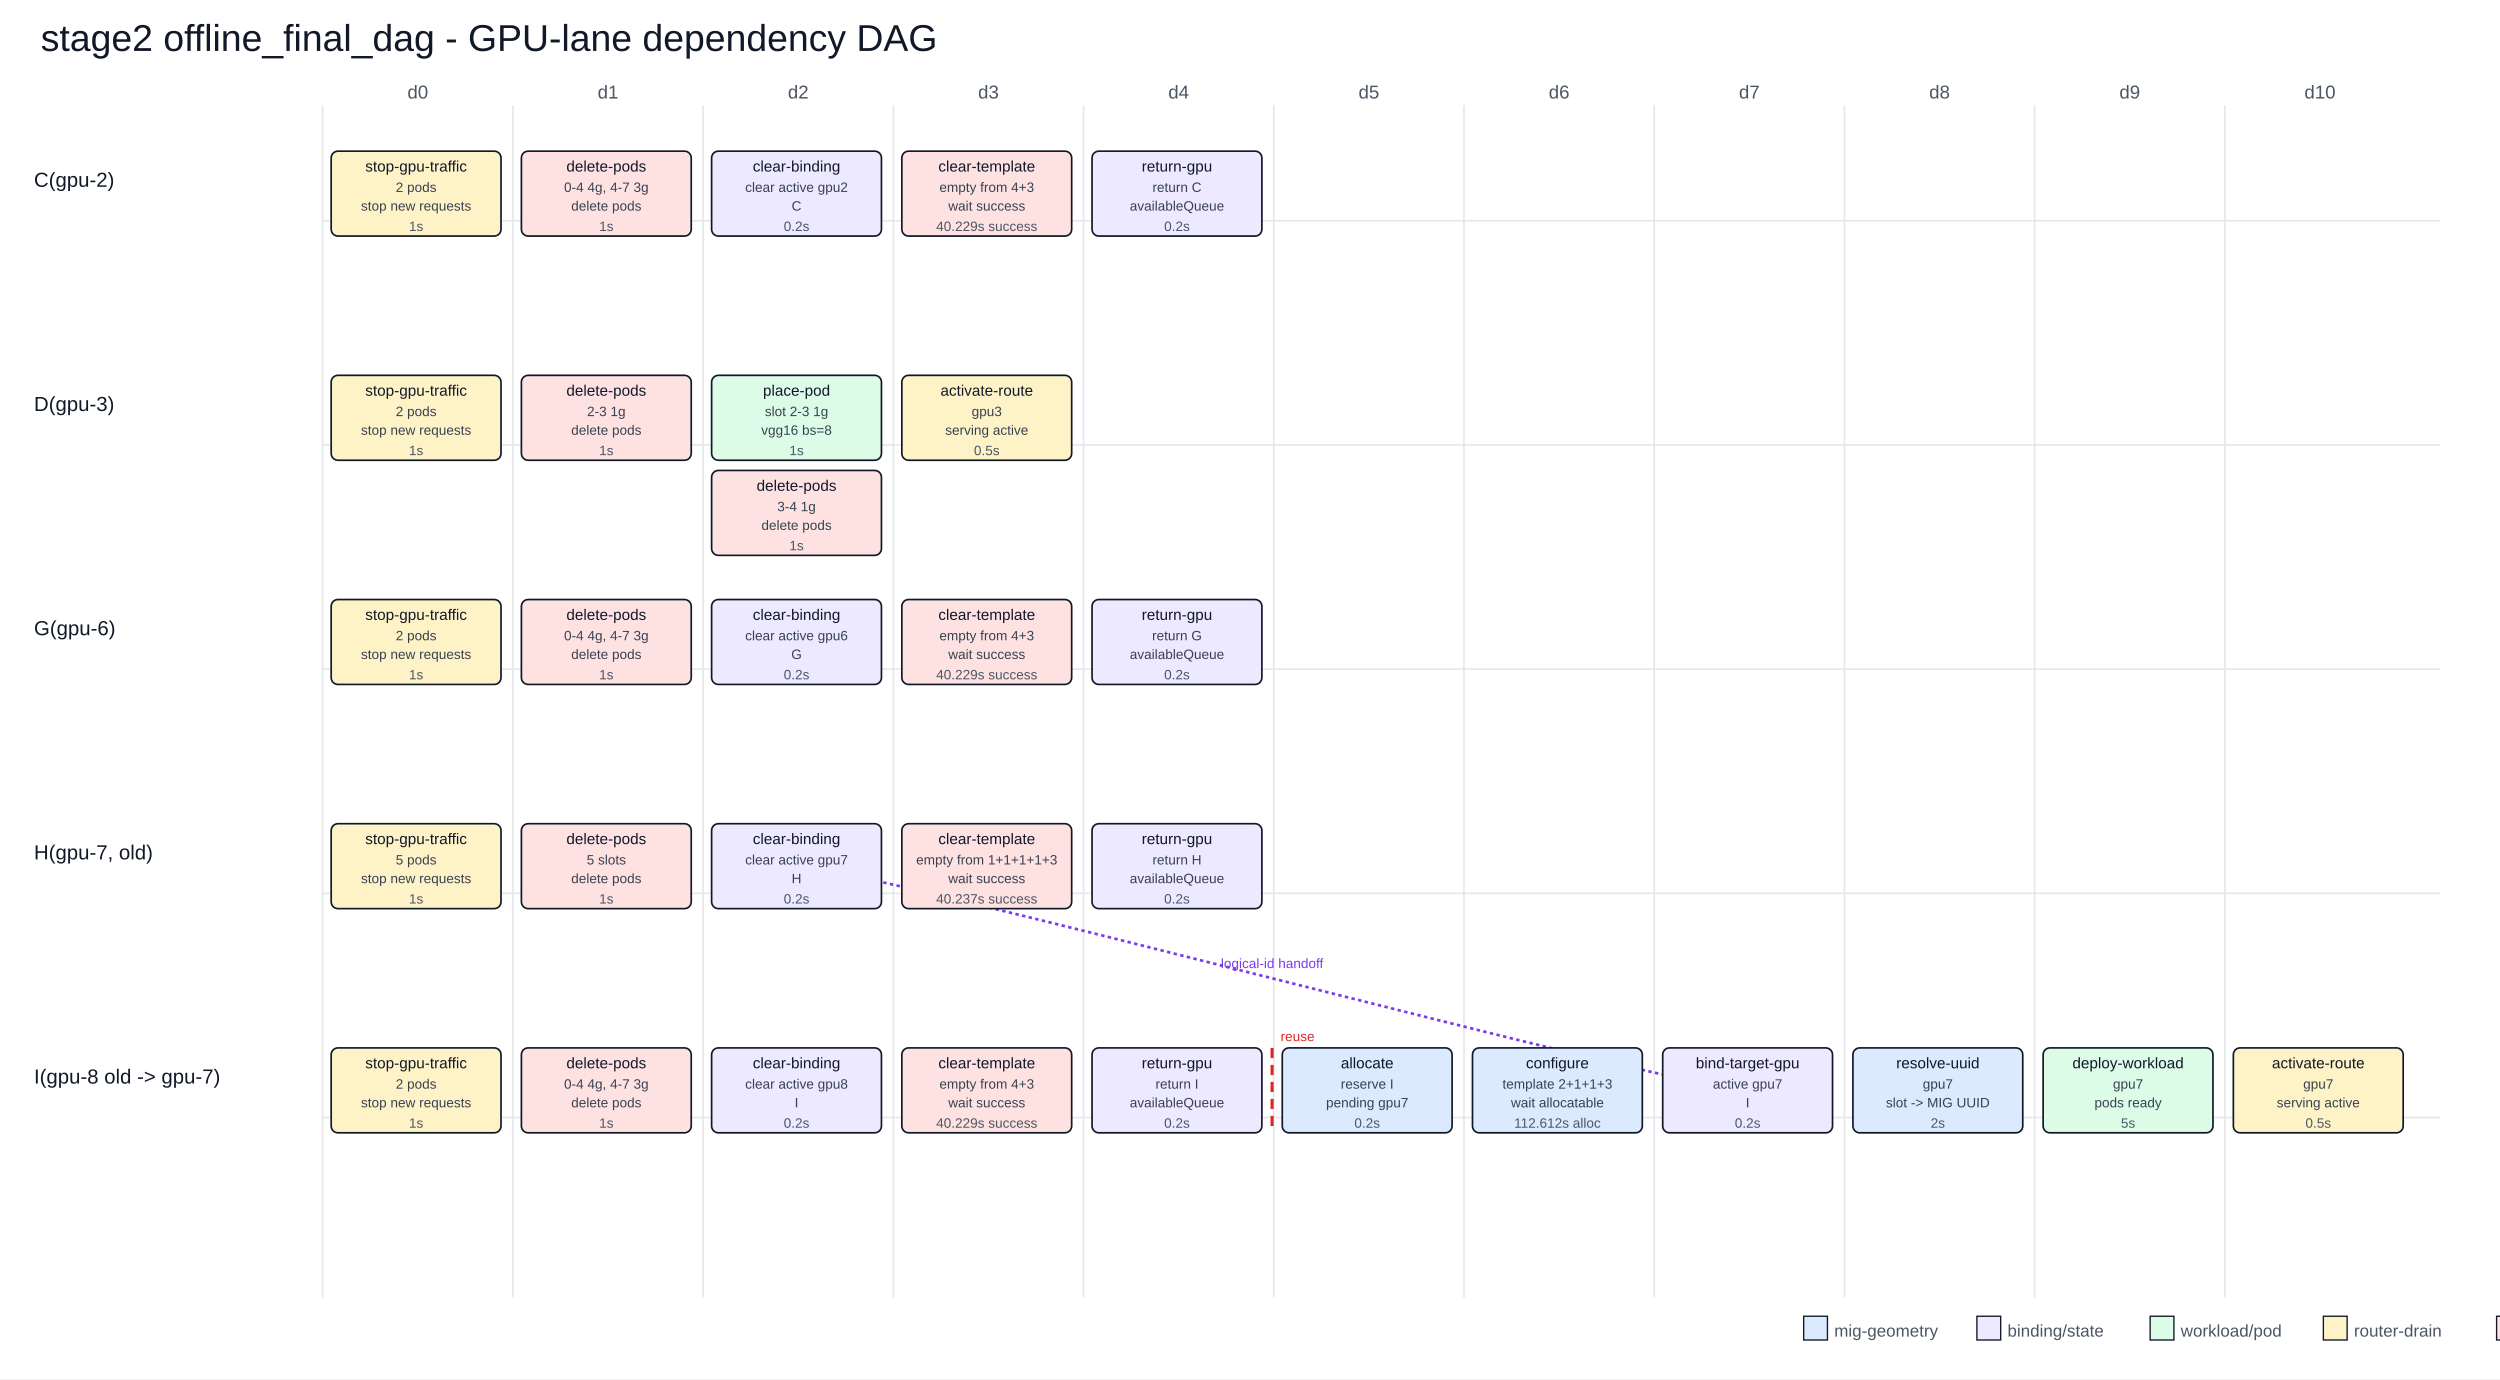
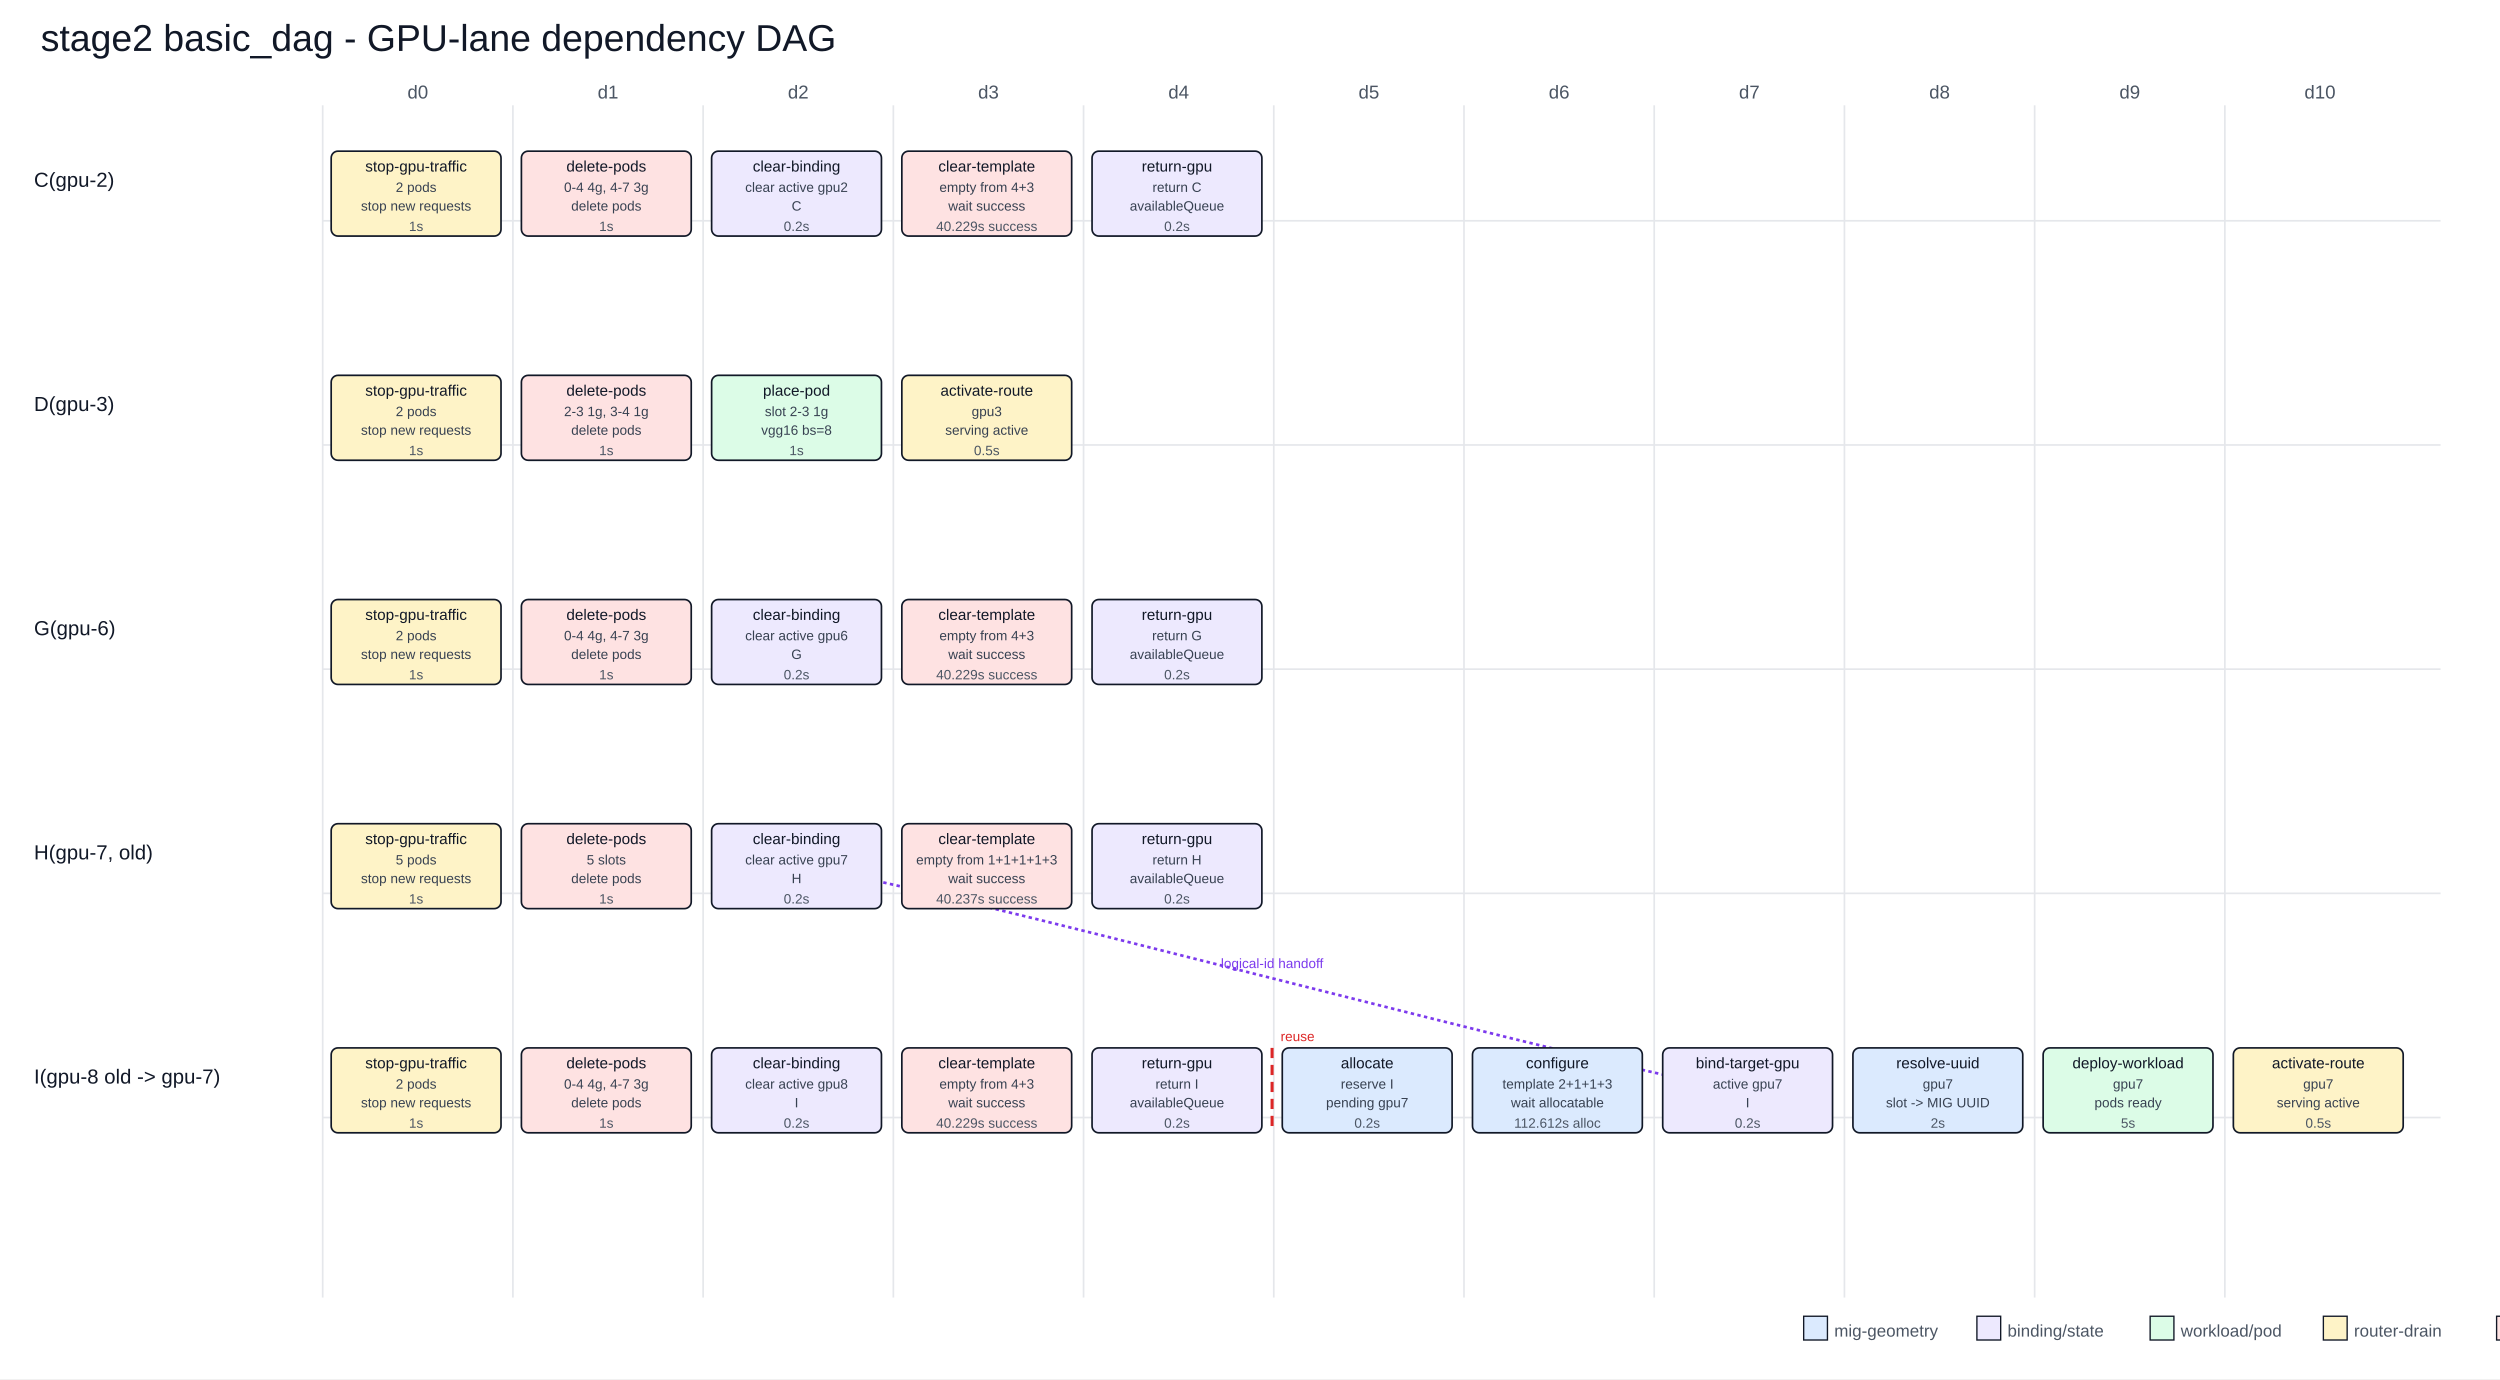
<svg xmlns="http://www.w3.org/2000/svg" width="1472" height="812" viewBox="0 0 1472 812">
  <defs>
    <marker id="arrow" markerWidth="8" markerHeight="8" refX="7" refY="3" orient="auto" markerUnits="strokeWidth">
      <path d="M0,0 L0,6 L7,3 z" fill="#9ca3af" />
    </marker>
  </defs>
  <rect x="0" y="0" width="100%" height="100%" fill="#ffffff" />
-   <text x="24.0" y="30.0" text-anchor="start" font-family="Arial, sans-serif" font-size="22" fill="#111827">stage2 offline_final_dag - GPU-lane dependency DAG</text>
+   <text x="24.0" y="30.0" text-anchor="start" font-family="Arial, sans-serif" font-size="22" fill="#111827">stage2 basic_dag - GPU-lane dependency DAG</text>
  <line x1="190" y1="62" x2="190" y2="764" stroke="#e5e7eb" stroke-width="1" />
  <text x="246.0" y="58.0" text-anchor="middle" font-family="Arial, sans-serif" font-size="11" fill="#4b5563">d0</text>
  <line x1="302" y1="62" x2="302" y2="764" stroke="#e5e7eb" stroke-width="1" />
  <text x="358.0" y="58.0" text-anchor="middle" font-family="Arial, sans-serif" font-size="11" fill="#4b5563">d1</text>
  <line x1="414" y1="62" x2="414" y2="764" stroke="#e5e7eb" stroke-width="1" />
  <text x="470.0" y="58.0" text-anchor="middle" font-family="Arial, sans-serif" font-size="11" fill="#4b5563">d2</text>
  <line x1="526" y1="62" x2="526" y2="764" stroke="#e5e7eb" stroke-width="1" />
  <text x="582.0" y="58.0" text-anchor="middle" font-family="Arial, sans-serif" font-size="11" fill="#4b5563">d3</text>
  <line x1="638" y1="62" x2="638" y2="764" stroke="#e5e7eb" stroke-width="1" />
  <text x="694.0" y="58.0" text-anchor="middle" font-family="Arial, sans-serif" font-size="11" fill="#4b5563">d4</text>
  <line x1="750" y1="62" x2="750" y2="764" stroke="#e5e7eb" stroke-width="1" />
  <text x="806.0" y="58.0" text-anchor="middle" font-family="Arial, sans-serif" font-size="11" fill="#4b5563">d5</text>
  <line x1="862" y1="62" x2="862" y2="764" stroke="#e5e7eb" stroke-width="1" />
  <text x="918.0" y="58.0" text-anchor="middle" font-family="Arial, sans-serif" font-size="11" fill="#4b5563">d6</text>
  <line x1="974" y1="62" x2="974" y2="764" stroke="#e5e7eb" stroke-width="1" />
  <text x="1030.0" y="58.0" text-anchor="middle" font-family="Arial, sans-serif" font-size="11" fill="#4b5563">d7</text>
  <line x1="1086" y1="62" x2="1086" y2="764" stroke="#e5e7eb" stroke-width="1" />
  <text x="1142.0" y="58.0" text-anchor="middle" font-family="Arial, sans-serif" font-size="11" fill="#4b5563">d8</text>
  <line x1="1198" y1="62" x2="1198" y2="764" stroke="#e5e7eb" stroke-width="1" />
  <text x="1254.0" y="58.0" text-anchor="middle" font-family="Arial, sans-serif" font-size="11" fill="#4b5563">d9</text>
  <line x1="1310" y1="62" x2="1310" y2="764" stroke="#e5e7eb" stroke-width="1" />
  <text x="1366.0" y="58.0" text-anchor="middle" font-family="Arial, sans-serif" font-size="11" fill="#4b5563">d10</text>
  <text x="20.0" y="110.0" text-anchor="start" font-family="Arial, sans-serif" font-size="12" fill="#111827">C(gpu-2)</text>
  <line x1="190" y1="130" x2="1437" y2="130" stroke="#e5e7eb" stroke-width="1" />
  <text x="20.0" y="242.0" text-anchor="start" font-family="Arial, sans-serif" font-size="12" fill="#111827">D(gpu-3)</text>
  <line x1="190" y1="262" x2="1437" y2="262" stroke="#e5e7eb" stroke-width="1" />
  <text x="20.0" y="374.0" text-anchor="start" font-family="Arial, sans-serif" font-size="12" fill="#111827">G(gpu-6)</text>
  <line x1="190" y1="394" x2="1437" y2="394" stroke="#e5e7eb" stroke-width="1" />
  <text x="20.0" y="506.0" text-anchor="start" font-family="Arial, sans-serif" font-size="12" fill="#111827">H(gpu-7, old)</text>
  <line x1="190" y1="526" x2="1437" y2="526" stroke="#e5e7eb" stroke-width="1" />
  <text x="20.0" y="638.0" text-anchor="start" font-family="Arial, sans-serif" font-size="12" fill="#111827">I(gpu-8 old -&gt; gpu-7)</text>
  <line x1="190" y1="658" x2="1437" y2="658" stroke="#e5e7eb" stroke-width="1" />
  <path d="M469.0,510.0 C507.0,510.0 991.0,642.0 1029.0,642.0" fill="none" stroke="#7c3aed" stroke-width="1.6" stroke-dasharray="2 2" marker-end="url(#arrow)" />
  <text x="749.0" y="570.0" text-anchor="middle" font-family="Arial, sans-serif" font-size="8" fill="#7c3aed">logical-id handoff</text>
  <line x1="749.0" y1="617.0" x2="749.0" y2="667.0" stroke="#dc2626" stroke-width="1.8" stroke-dasharray="6 4" />
  <text x="754.0" y="613.0" text-anchor="start" font-family="Arial, sans-serif" font-size="8" fill="#dc2626">reuse</text>
  <rect x="195" y="221" width="100.0" height="50" rx="4" fill="#fef3c7" stroke="#111827" stroke-width="1" />
  <text x="245.0" y="233.0" text-anchor="middle" font-family="Arial, sans-serif" font-size="9" fill="#111827">stop-gpu-traffic</text>
  <text x="245.0" y="245.0" text-anchor="middle" font-family="Arial, sans-serif" font-size="8" fill="#374151">2 pods</text>
  <text x="245.0" y="256.0" text-anchor="middle" font-family="Arial, sans-serif" font-size="8" fill="#374151">stop new requests</text>
  <text x="245.0" y="268.0" text-anchor="middle" font-family="Arial, sans-serif" font-size="8" fill="#4b5563">1s</text>
  <rect x="195" y="89" width="100.0" height="50" rx="4" fill="#fef3c7" stroke="#111827" stroke-width="1" />
  <text x="245.0" y="101.0" text-anchor="middle" font-family="Arial, sans-serif" font-size="9" fill="#111827">stop-gpu-traffic</text>
  <text x="245.0" y="113.0" text-anchor="middle" font-family="Arial, sans-serif" font-size="8" fill="#374151">2 pods</text>
  <text x="245.0" y="124.0" text-anchor="middle" font-family="Arial, sans-serif" font-size="8" fill="#374151">stop new requests</text>
  <text x="245.0" y="136.0" text-anchor="middle" font-family="Arial, sans-serif" font-size="8" fill="#4b5563">1s</text>
  <rect x="195" y="353" width="100.0" height="50" rx="4" fill="#fef3c7" stroke="#111827" stroke-width="1" />
  <text x="245.0" y="365.0" text-anchor="middle" font-family="Arial, sans-serif" font-size="9" fill="#111827">stop-gpu-traffic</text>
  <text x="245.0" y="377.0" text-anchor="middle" font-family="Arial, sans-serif" font-size="8" fill="#374151">2 pods</text>
  <text x="245.0" y="388.0" text-anchor="middle" font-family="Arial, sans-serif" font-size="8" fill="#374151">stop new requests</text>
  <text x="245.0" y="400.0" text-anchor="middle" font-family="Arial, sans-serif" font-size="8" fill="#4b5563">1s</text>
  <rect x="195" y="617" width="100.0" height="50" rx="4" fill="#fef3c7" stroke="#111827" stroke-width="1" />
  <text x="245.0" y="629.0" text-anchor="middle" font-family="Arial, sans-serif" font-size="9" fill="#111827">stop-gpu-traffic</text>
  <text x="245.0" y="641.0" text-anchor="middle" font-family="Arial, sans-serif" font-size="8" fill="#374151">2 pods</text>
  <text x="245.0" y="652.0" text-anchor="middle" font-family="Arial, sans-serif" font-size="8" fill="#374151">stop new requests</text>
  <text x="245.0" y="664.0" text-anchor="middle" font-family="Arial, sans-serif" font-size="8" fill="#4b5563">1s</text>
  <rect x="195" y="485" width="100.0" height="50" rx="4" fill="#fef3c7" stroke="#111827" stroke-width="1" />
  <text x="245.0" y="497.0" text-anchor="middle" font-family="Arial, sans-serif" font-size="9" fill="#111827">stop-gpu-traffic</text>
  <text x="245.0" y="509.0" text-anchor="middle" font-family="Arial, sans-serif" font-size="8" fill="#374151">5 pods</text>
  <text x="245.0" y="520.0" text-anchor="middle" font-family="Arial, sans-serif" font-size="8" fill="#374151">stop new requests</text>
  <text x="245.0" y="532.0" text-anchor="middle" font-family="Arial, sans-serif" font-size="8" fill="#4b5563">1s</text>
  <rect x="307" y="221" width="100.0" height="50" rx="4" fill="#fee2e2" stroke="#111827" stroke-width="1" />
  <text x="357.0" y="233.0" text-anchor="middle" font-family="Arial, sans-serif" font-size="9" fill="#111827">delete-pods</text>
-   <text x="357.0" y="245.0" text-anchor="middle" font-family="Arial, sans-serif" font-size="8" fill="#374151">2-3 1g</text>
+   <text x="357.0" y="245.0" text-anchor="middle" font-family="Arial, sans-serif" font-size="8" fill="#374151">2-3 1g, 3-4 1g</text>
  <text x="357.0" y="256.0" text-anchor="middle" font-family="Arial, sans-serif" font-size="8" fill="#374151">delete pods</text>
  <text x="357.0" y="268.0" text-anchor="middle" font-family="Arial, sans-serif" font-size="8" fill="#4b5563">1s</text>
  <rect x="307" y="89" width="100.0" height="50" rx="4" fill="#fee2e2" stroke="#111827" stroke-width="1" />
  <text x="357.0" y="101.0" text-anchor="middle" font-family="Arial, sans-serif" font-size="9" fill="#111827">delete-pods</text>
  <text x="357.0" y="113.0" text-anchor="middle" font-family="Arial, sans-serif" font-size="8" fill="#374151">0-4 4g, 4-7 3g</text>
  <text x="357.0" y="124.0" text-anchor="middle" font-family="Arial, sans-serif" font-size="8" fill="#374151">delete pods</text>
  <text x="357.0" y="136.0" text-anchor="middle" font-family="Arial, sans-serif" font-size="8" fill="#4b5563">1s</text>
  <rect x="307" y="353" width="100.0" height="50" rx="4" fill="#fee2e2" stroke="#111827" stroke-width="1" />
  <text x="357.0" y="365.0" text-anchor="middle" font-family="Arial, sans-serif" font-size="9" fill="#111827">delete-pods</text>
  <text x="357.0" y="377.0" text-anchor="middle" font-family="Arial, sans-serif" font-size="8" fill="#374151">0-4 4g, 4-7 3g</text>
  <text x="357.0" y="388.0" text-anchor="middle" font-family="Arial, sans-serif" font-size="8" fill="#374151">delete pods</text>
  <text x="357.0" y="400.0" text-anchor="middle" font-family="Arial, sans-serif" font-size="8" fill="#4b5563">1s</text>
  <rect x="307" y="617" width="100.0" height="50" rx="4" fill="#fee2e2" stroke="#111827" stroke-width="1" />
  <text x="357.0" y="629.0" text-anchor="middle" font-family="Arial, sans-serif" font-size="9" fill="#111827">delete-pods</text>
  <text x="357.0" y="641.0" text-anchor="middle" font-family="Arial, sans-serif" font-size="8" fill="#374151">0-4 4g, 4-7 3g</text>
  <text x="357.0" y="652.0" text-anchor="middle" font-family="Arial, sans-serif" font-size="8" fill="#374151">delete pods</text>
  <text x="357.0" y="664.0" text-anchor="middle" font-family="Arial, sans-serif" font-size="8" fill="#4b5563">1s</text>
  <rect x="307" y="485" width="100.0" height="50" rx="4" fill="#fee2e2" stroke="#111827" stroke-width="1" />
  <text x="357.0" y="497.0" text-anchor="middle" font-family="Arial, sans-serif" font-size="9" fill="#111827">delete-pods</text>
  <text x="357.0" y="509.0" text-anchor="middle" font-family="Arial, sans-serif" font-size="8" fill="#374151">5 slots</text>
  <text x="357.0" y="520.0" text-anchor="middle" font-family="Arial, sans-serif" font-size="8" fill="#374151">delete pods</text>
  <text x="357.0" y="532.0" text-anchor="middle" font-family="Arial, sans-serif" font-size="8" fill="#4b5563">1s</text>
  <rect x="419" y="221" width="100.0" height="50" rx="4" fill="#dcfce7" stroke="#111827" stroke-width="1" />
  <text x="469.0" y="233.0" text-anchor="middle" font-family="Arial, sans-serif" font-size="9" fill="#111827">place-pod</text>
  <text x="469.0" y="245.0" text-anchor="middle" font-family="Arial, sans-serif" font-size="8" fill="#374151">slot 2-3 1g</text>
  <text x="469.0" y="256.0" text-anchor="middle" font-family="Arial, sans-serif" font-size="8" fill="#374151">vgg16 bs=8</text>
  <text x="469.0" y="268.0" text-anchor="middle" font-family="Arial, sans-serif" font-size="8" fill="#4b5563">1s</text>
-   <rect x="419" y="277" width="100.0" height="50" rx="4" fill="#fee2e2" stroke="#111827" stroke-width="1" />
-   <text x="469.0" y="289.0" text-anchor="middle" font-family="Arial, sans-serif" font-size="9" fill="#111827">delete-pods</text>
-   <text x="469.0" y="301.0" text-anchor="middle" font-family="Arial, sans-serif" font-size="8" fill="#374151">3-4 1g</text>
-   <text x="469.0" y="312.0" text-anchor="middle" font-family="Arial, sans-serif" font-size="8" fill="#374151">delete pods</text>
-   <text x="469.0" y="324.0" text-anchor="middle" font-family="Arial, sans-serif" font-size="8" fill="#4b5563">1s</text>
  <rect x="419" y="89" width="100.0" height="50" rx="4" fill="#ede9fe" stroke="#111827" stroke-width="1" />
  <text x="469.0" y="101.0" text-anchor="middle" font-family="Arial, sans-serif" font-size="9" fill="#111827">clear-binding</text>
  <text x="469.0" y="113.0" text-anchor="middle" font-family="Arial, sans-serif" font-size="8" fill="#374151">clear active gpu2</text>
  <text x="469.0" y="124.0" text-anchor="middle" font-family="Arial, sans-serif" font-size="8" fill="#374151">C</text>
  <text x="469.0" y="136.0" text-anchor="middle" font-family="Arial, sans-serif" font-size="8" fill="#4b5563">0.2s</text>
  <rect x="419" y="353" width="100.0" height="50" rx="4" fill="#ede9fe" stroke="#111827" stroke-width="1" />
  <text x="469.0" y="365.0" text-anchor="middle" font-family="Arial, sans-serif" font-size="9" fill="#111827">clear-binding</text>
  <text x="469.0" y="377.0" text-anchor="middle" font-family="Arial, sans-serif" font-size="8" fill="#374151">clear active gpu6</text>
  <text x="469.0" y="388.0" text-anchor="middle" font-family="Arial, sans-serif" font-size="8" fill="#374151">G</text>
  <text x="469.0" y="400.0" text-anchor="middle" font-family="Arial, sans-serif" font-size="8" fill="#4b5563">0.2s</text>
  <rect x="419" y="617" width="100.0" height="50" rx="4" fill="#ede9fe" stroke="#111827" stroke-width="1" />
  <text x="469.0" y="629.0" text-anchor="middle" font-family="Arial, sans-serif" font-size="9" fill="#111827">clear-binding</text>
  <text x="469.0" y="641.0" text-anchor="middle" font-family="Arial, sans-serif" font-size="8" fill="#374151">clear active gpu8</text>
  <text x="469.0" y="652.0" text-anchor="middle" font-family="Arial, sans-serif" font-size="8" fill="#374151">I</text>
  <text x="469.0" y="664.0" text-anchor="middle" font-family="Arial, sans-serif" font-size="8" fill="#4b5563">0.2s</text>
  <rect x="419" y="485" width="100.0" height="50" rx="4" fill="#ede9fe" stroke="#111827" stroke-width="1" />
  <text x="469.0" y="497.0" text-anchor="middle" font-family="Arial, sans-serif" font-size="9" fill="#111827">clear-binding</text>
  <text x="469.0" y="509.0" text-anchor="middle" font-family="Arial, sans-serif" font-size="8" fill="#374151">clear active gpu7</text>
  <text x="469.0" y="520.0" text-anchor="middle" font-family="Arial, sans-serif" font-size="8" fill="#374151">H</text>
  <text x="469.0" y="532.0" text-anchor="middle" font-family="Arial, sans-serif" font-size="8" fill="#4b5563">0.2s</text>
  <rect x="531" y="221" width="100.0" height="50" rx="4" fill="#fef3c7" stroke="#111827" stroke-width="1" />
  <text x="581.0" y="233.0" text-anchor="middle" font-family="Arial, sans-serif" font-size="9" fill="#111827">activate-route</text>
  <text x="581.0" y="245.0" text-anchor="middle" font-family="Arial, sans-serif" font-size="8" fill="#374151">gpu3</text>
  <text x="581.0" y="256.0" text-anchor="middle" font-family="Arial, sans-serif" font-size="8" fill="#374151">serving active</text>
  <text x="581.0" y="268.0" text-anchor="middle" font-family="Arial, sans-serif" font-size="8" fill="#4b5563">0.5s</text>
  <rect x="531" y="89" width="100.0" height="50" rx="4" fill="#fee2e2" stroke="#111827" stroke-width="1" />
  <text x="581.0" y="101.0" text-anchor="middle" font-family="Arial, sans-serif" font-size="9" fill="#111827">clear-template</text>
  <text x="581.0" y="113.0" text-anchor="middle" font-family="Arial, sans-serif" font-size="8" fill="#374151">empty from 4+3</text>
  <text x="581.0" y="124.0" text-anchor="middle" font-family="Arial, sans-serif" font-size="8" fill="#374151">wait success</text>
  <text x="581.0" y="136.0" text-anchor="middle" font-family="Arial, sans-serif" font-size="8" fill="#4b5563">40.229s success</text>
  <rect x="531" y="353" width="100.0" height="50" rx="4" fill="#fee2e2" stroke="#111827" stroke-width="1" />
  <text x="581.0" y="365.0" text-anchor="middle" font-family="Arial, sans-serif" font-size="9" fill="#111827">clear-template</text>
  <text x="581.0" y="377.0" text-anchor="middle" font-family="Arial, sans-serif" font-size="8" fill="#374151">empty from 4+3</text>
  <text x="581.0" y="388.0" text-anchor="middle" font-family="Arial, sans-serif" font-size="8" fill="#374151">wait success</text>
  <text x="581.0" y="400.0" text-anchor="middle" font-family="Arial, sans-serif" font-size="8" fill="#4b5563">40.229s success</text>
  <rect x="531" y="617" width="100.0" height="50" rx="4" fill="#fee2e2" stroke="#111827" stroke-width="1" />
  <text x="581.0" y="629.0" text-anchor="middle" font-family="Arial, sans-serif" font-size="9" fill="#111827">clear-template</text>
  <text x="581.0" y="641.0" text-anchor="middle" font-family="Arial, sans-serif" font-size="8" fill="#374151">empty from 4+3</text>
  <text x="581.0" y="652.0" text-anchor="middle" font-family="Arial, sans-serif" font-size="8" fill="#374151">wait success</text>
  <text x="581.0" y="664.0" text-anchor="middle" font-family="Arial, sans-serif" font-size="8" fill="#4b5563">40.229s success</text>
  <rect x="531" y="485" width="100.0" height="50" rx="4" fill="#fee2e2" stroke="#111827" stroke-width="1" />
  <text x="581.0" y="497.0" text-anchor="middle" font-family="Arial, sans-serif" font-size="9" fill="#111827">clear-template</text>
  <text x="581.0" y="509.0" text-anchor="middle" font-family="Arial, sans-serif" font-size="8" fill="#374151">empty from 1+1+1+1+3</text>
  <text x="581.0" y="520.0" text-anchor="middle" font-family="Arial, sans-serif" font-size="8" fill="#374151">wait success</text>
  <text x="581.0" y="532.0" text-anchor="middle" font-family="Arial, sans-serif" font-size="8" fill="#4b5563">40.237s success</text>
  <rect x="643" y="89" width="100.0" height="50" rx="4" fill="#ede9fe" stroke="#111827" stroke-width="1" />
  <text x="693.0" y="101.0" text-anchor="middle" font-family="Arial, sans-serif" font-size="9" fill="#111827">return-gpu</text>
  <text x="693.0" y="113.0" text-anchor="middle" font-family="Arial, sans-serif" font-size="8" fill="#374151">return C</text>
  <text x="693.0" y="124.0" text-anchor="middle" font-family="Arial, sans-serif" font-size="8" fill="#374151">availableQueue</text>
  <text x="693.0" y="136.0" text-anchor="middle" font-family="Arial, sans-serif" font-size="8" fill="#4b5563">0.2s</text>
  <rect x="643" y="353" width="100.0" height="50" rx="4" fill="#ede9fe" stroke="#111827" stroke-width="1" />
  <text x="693.0" y="365.0" text-anchor="middle" font-family="Arial, sans-serif" font-size="9" fill="#111827">return-gpu</text>
  <text x="693.0" y="377.0" text-anchor="middle" font-family="Arial, sans-serif" font-size="8" fill="#374151">return G</text>
  <text x="693.0" y="388.0" text-anchor="middle" font-family="Arial, sans-serif" font-size="8" fill="#374151">availableQueue</text>
  <text x="693.0" y="400.0" text-anchor="middle" font-family="Arial, sans-serif" font-size="8" fill="#4b5563">0.2s</text>
  <rect x="643" y="617" width="100.0" height="50" rx="4" fill="#ede9fe" stroke="#111827" stroke-width="1" />
  <text x="693.0" y="629.0" text-anchor="middle" font-family="Arial, sans-serif" font-size="9" fill="#111827">return-gpu</text>
  <text x="693.0" y="641.0" text-anchor="middle" font-family="Arial, sans-serif" font-size="8" fill="#374151">return I</text>
  <text x="693.0" y="652.0" text-anchor="middle" font-family="Arial, sans-serif" font-size="8" fill="#374151">availableQueue</text>
  <text x="693.0" y="664.0" text-anchor="middle" font-family="Arial, sans-serif" font-size="8" fill="#4b5563">0.2s</text>
  <rect x="643" y="485" width="100.0" height="50" rx="4" fill="#ede9fe" stroke="#111827" stroke-width="1" />
  <text x="693.0" y="497.0" text-anchor="middle" font-family="Arial, sans-serif" font-size="9" fill="#111827">return-gpu</text>
  <text x="693.0" y="509.0" text-anchor="middle" font-family="Arial, sans-serif" font-size="8" fill="#374151">return H</text>
  <text x="693.0" y="520.0" text-anchor="middle" font-family="Arial, sans-serif" font-size="8" fill="#374151">availableQueue</text>
  <text x="693.0" y="532.0" text-anchor="middle" font-family="Arial, sans-serif" font-size="8" fill="#4b5563">0.2s</text>
  <rect x="755" y="617" width="100.0" height="50" rx="4" fill="#dbeafe" stroke="#111827" stroke-width="1" />
  <text x="805.0" y="629.0" text-anchor="middle" font-family="Arial, sans-serif" font-size="9" fill="#111827">allocate</text>
  <text x="805.0" y="641.0" text-anchor="middle" font-family="Arial, sans-serif" font-size="8" fill="#374151">reserve I</text>
  <text x="805.0" y="652.0" text-anchor="middle" font-family="Arial, sans-serif" font-size="8" fill="#374151">pending gpu7</text>
  <text x="805.0" y="664.0" text-anchor="middle" font-family="Arial, sans-serif" font-size="8" fill="#4b5563">0.2s</text>
  <rect x="867" y="617" width="100.0" height="50" rx="4" fill="#dbeafe" stroke="#111827" stroke-width="1" />
  <text x="917.0" y="629.0" text-anchor="middle" font-family="Arial, sans-serif" font-size="9" fill="#111827">configure</text>
  <text x="917.0" y="641.0" text-anchor="middle" font-family="Arial, sans-serif" font-size="8" fill="#374151">template 2+1+1+3</text>
  <text x="917.0" y="652.0" text-anchor="middle" font-family="Arial, sans-serif" font-size="8" fill="#374151">wait allocatable</text>
  <text x="917.0" y="664.0" text-anchor="middle" font-family="Arial, sans-serif" font-size="8" fill="#4b5563">112.612s alloc</text>
  <rect x="979" y="617" width="100.0" height="50" rx="4" fill="#ede9fe" stroke="#111827" stroke-width="1" />
  <text x="1029.0" y="629.0" text-anchor="middle" font-family="Arial, sans-serif" font-size="9" fill="#111827">bind-target-gpu</text>
  <text x="1029.0" y="641.0" text-anchor="middle" font-family="Arial, sans-serif" font-size="8" fill="#374151">active gpu7</text>
  <text x="1029.0" y="652.0" text-anchor="middle" font-family="Arial, sans-serif" font-size="8" fill="#374151">I</text>
  <text x="1029.0" y="664.0" text-anchor="middle" font-family="Arial, sans-serif" font-size="8" fill="#4b5563">0.2s</text>
  <rect x="1091" y="617" width="100.0" height="50" rx="4" fill="#dbeafe" stroke="#111827" stroke-width="1" />
  <text x="1141.0" y="629.0" text-anchor="middle" font-family="Arial, sans-serif" font-size="9" fill="#111827">resolve-uuid</text>
  <text x="1141.0" y="641.0" text-anchor="middle" font-family="Arial, sans-serif" font-size="8" fill="#374151">gpu7</text>
  <text x="1141.0" y="652.0" text-anchor="middle" font-family="Arial, sans-serif" font-size="8" fill="#374151">slot -&gt; MIG UUID</text>
  <text x="1141.0" y="664.0" text-anchor="middle" font-family="Arial, sans-serif" font-size="8" fill="#4b5563">2s</text>
  <rect x="1203" y="617" width="100.0" height="50" rx="4" fill="#dcfce7" stroke="#111827" stroke-width="1" />
  <text x="1253.0" y="629.0" text-anchor="middle" font-family="Arial, sans-serif" font-size="9" fill="#111827">deploy-workload</text>
  <text x="1253.0" y="641.0" text-anchor="middle" font-family="Arial, sans-serif" font-size="8" fill="#374151">gpu7</text>
  <text x="1253.0" y="652.0" text-anchor="middle" font-family="Arial, sans-serif" font-size="8" fill="#374151">pods ready</text>
  <text x="1253.0" y="664.0" text-anchor="middle" font-family="Arial, sans-serif" font-size="8" fill="#4b5563">5s</text>
  <rect x="1315" y="617" width="100.0" height="50" rx="4" fill="#fef3c7" stroke="#111827" stroke-width="1" />
  <text x="1365.0" y="629.0" text-anchor="middle" font-family="Arial, sans-serif" font-size="9" fill="#111827">activate-route</text>
  <text x="1365.0" y="641.0" text-anchor="middle" font-family="Arial, sans-serif" font-size="8" fill="#374151">gpu7</text>
  <text x="1365.0" y="652.0" text-anchor="middle" font-family="Arial, sans-serif" font-size="8" fill="#374151">serving active</text>
  <text x="1365.0" y="664.0" text-anchor="middle" font-family="Arial, sans-serif" font-size="8" fill="#4b5563">0.5s</text>
  <rect x="1062" y="775" width="14" height="14" fill="#dbeafe" stroke="#111827" stroke-width="0.8" />
  <text x="1080.0" y="787.0" text-anchor="start" font-family="Arial, sans-serif" font-size="10" fill="#4b5563">mig-geometry</text>
  <rect x="1164" y="775" width="14" height="14" fill="#ede9fe" stroke="#111827" stroke-width="0.8" />
  <text x="1182.0" y="787.0" text-anchor="start" font-family="Arial, sans-serif" font-size="10" fill="#4b5563">binding/state</text>
  <rect x="1266" y="775" width="14" height="14" fill="#dcfce7" stroke="#111827" stroke-width="0.8" />
  <text x="1284.0" y="787.0" text-anchor="start" font-family="Arial, sans-serif" font-size="10" fill="#4b5563">workload/pod</text>
  <rect x="1368" y="775" width="14" height="14" fill="#fef3c7" stroke="#111827" stroke-width="0.8" />
  <text x="1386.0" y="787.0" text-anchor="start" font-family="Arial, sans-serif" font-size="10" fill="#4b5563">router-drain</text>
  <rect x="1470" y="775" width="14" height="14" fill="#fee2e2" stroke="#111827" stroke-width="0.8" />
  <text x="1488.0" y="787.0" text-anchor="start" font-family="Arial, sans-serif" font-size="10" fill="#4b5563">cleanup</text>
</svg>
